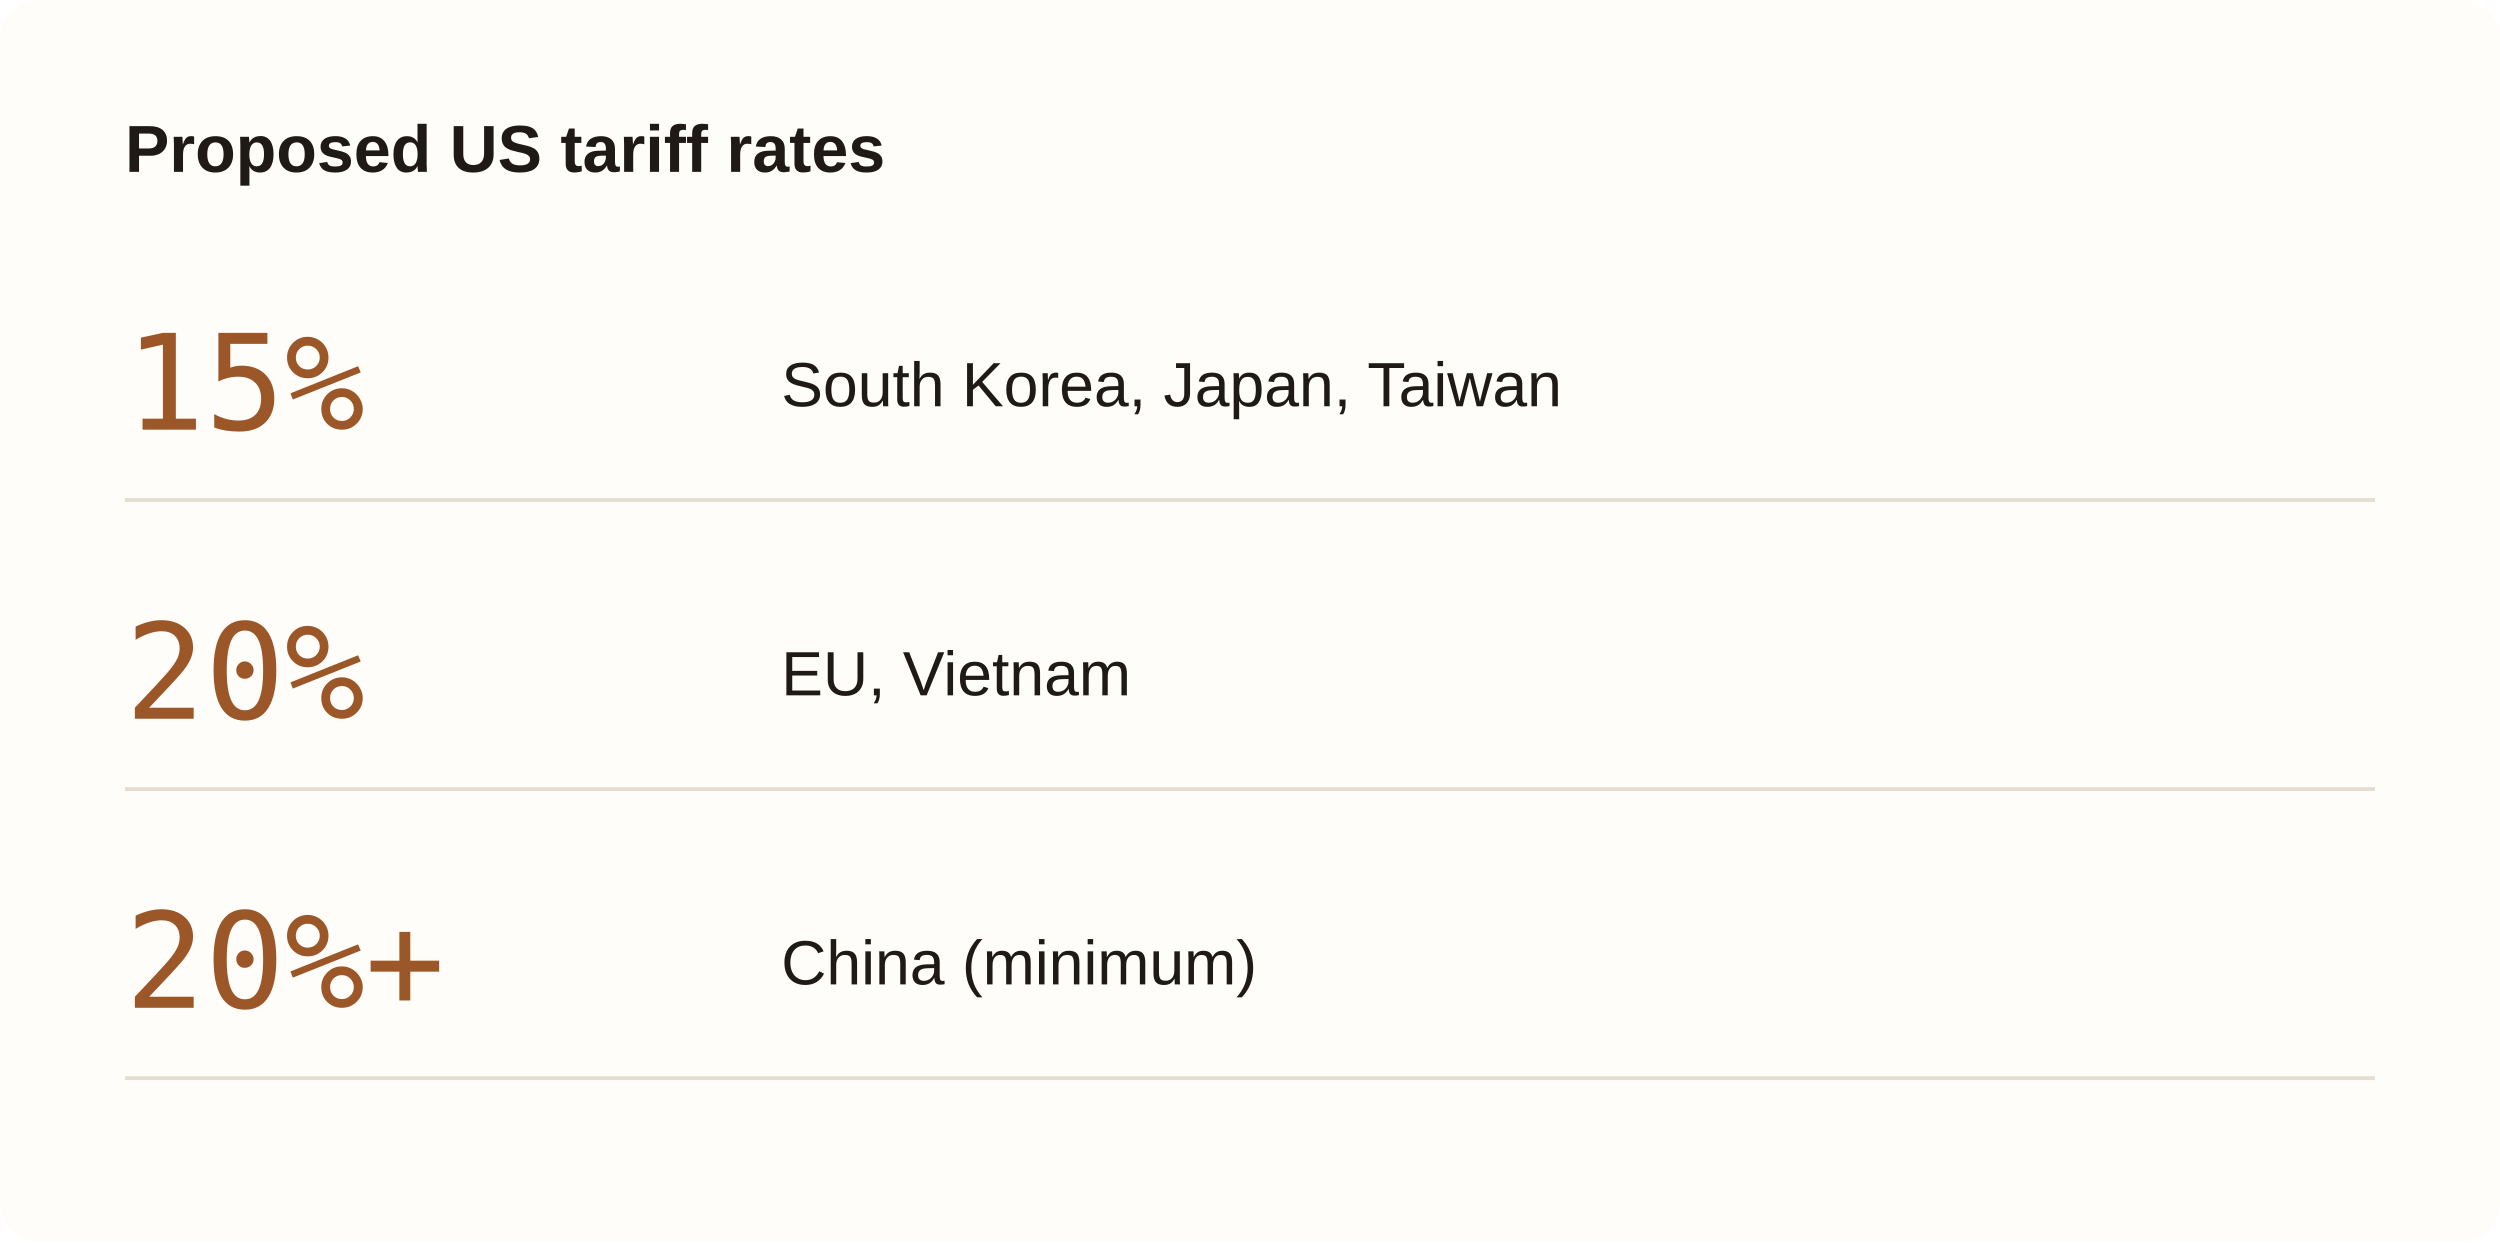
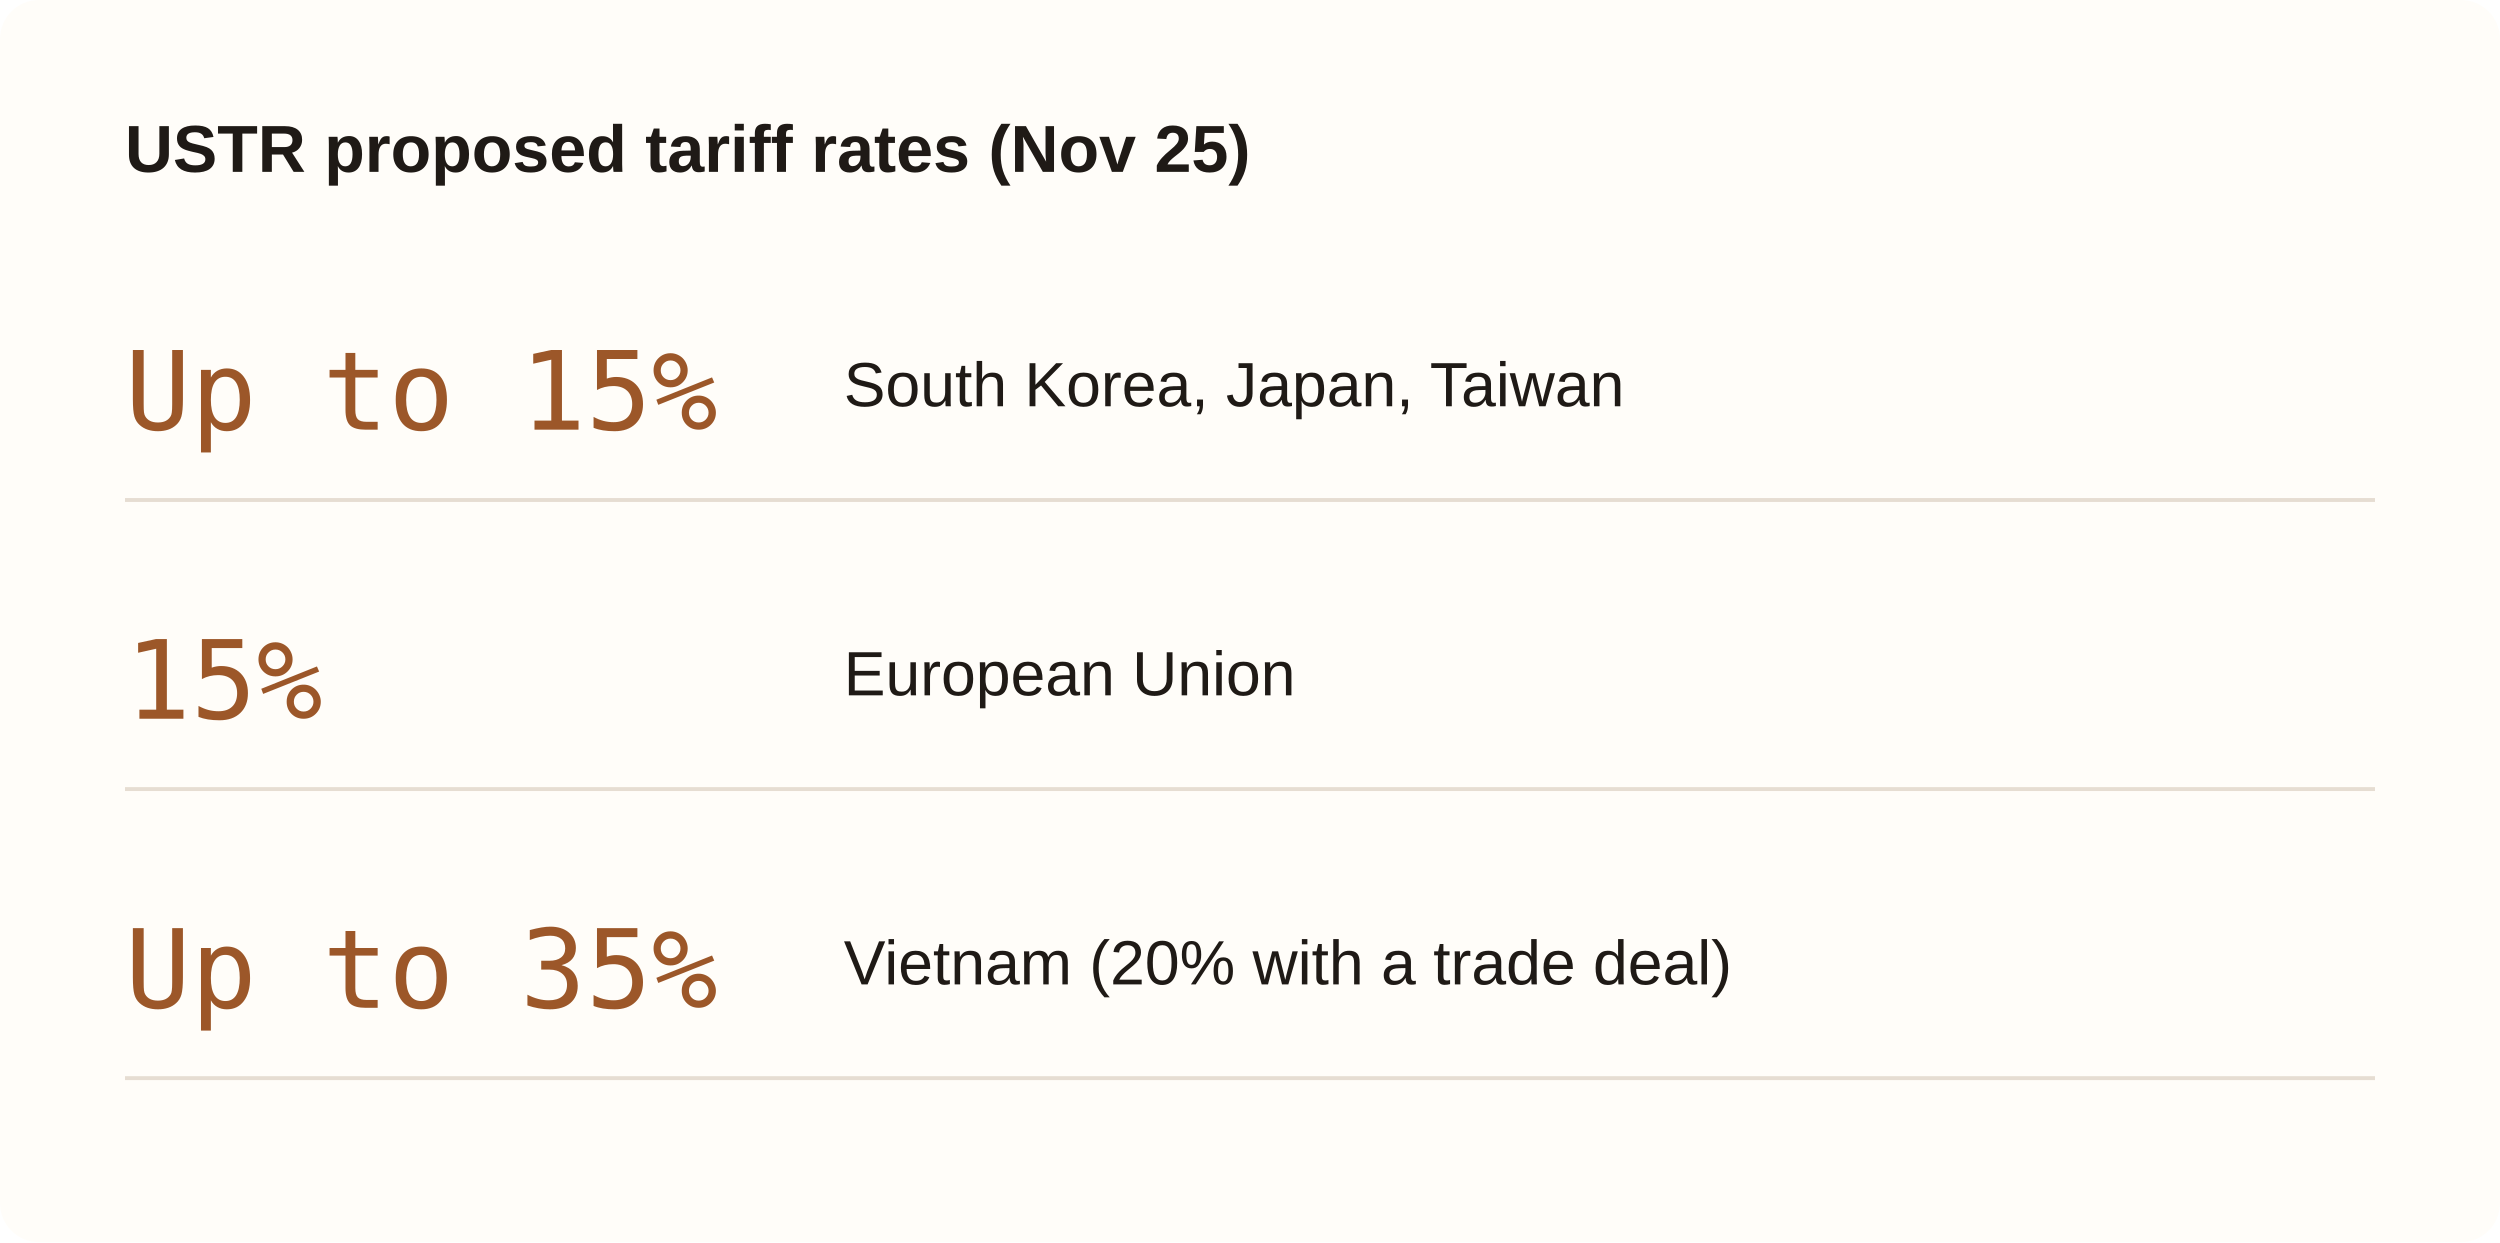
- <svg xmlns="http://www.w3.org/2000/svg" viewBox="0 0 640 318" width="640" height="318" role="img" aria-label="Proposed US tariff rates">
+ <svg xmlns="http://www.w3.org/2000/svg" viewBox="0 0 640 318" width="640" height="318" role="img" aria-label="USTR proposed tariff rates (Nov 25)">
  <style>
.bg{fill:#fffdf9}.t{fill:#1f1a16}.m{fill:#6f655c}.g{stroke:#e6ddd2}.ln{stroke:#c47b4a}.ar{fill:#c47b4a;fill-opacity:.10}.dot{fill:#c47b4a}.big{fill:#9c5729}
@media (prefers-color-scheme: dark){.bg{fill:#1d1916}.t{fill:#f3ece4}.m{fill:#a89d92}.g{stroke:#2f2924}.ln{stroke:#d38d5c}.ar{fill:#d38d5c}.dot{fill:#d38d5c}.big{fill:#e5a677}}
text{font-family:'IBM Plex Sans','Helvetica Neue',Arial,sans-serif}.mono{font-family:'IBM Plex Mono',Menlo,Consolas,monospace}
</style>
  <rect class="bg" width="640" height="318" rx="10" />
-   <text class="t" x="32" y="44" font-size="17" font-weight="600">Proposed US tariff rates</text>
-   <text class="big mono" x="32" y="110" font-size="34" font-weight="500">15%</text>
-   <text class="t" x="200" y="104" font-size="16">South Korea, Japan, Taiwan</text>
+   <text class="t" x="32" y="44" font-size="17" font-weight="600">USTR proposed tariff rates (Nov 25)</text>
+   <text class="big mono" x="32" y="110" font-size="28" font-weight="500">Up to 15%</text>
+   <text class="t" x="216" y="104" font-size="16">South Korea, Japan, Taiwan</text>
  <line class="g" x1="32" x2="608" y1="128" y2="128" stroke-width="1" />
-   <text class="big mono" x="32" y="184" font-size="34" font-weight="500">20%</text>
-   <text class="t" x="200" y="178" font-size="16">EU, Vietnam</text>
+   <text class="big mono" x="32" y="184" font-size="28" font-weight="500">15%</text>
+   <text class="t" x="216" y="178" font-size="16">European Union</text>
  <line class="g" x1="32" x2="608" y1="202" y2="202" stroke-width="1" />
-   <text class="big mono" x="32" y="258" font-size="34" font-weight="500">20%+</text>
-   <text class="t" x="200" y="252" font-size="16">China (minimum)</text>
+   <text class="big mono" x="32" y="258" font-size="28" font-weight="500">Up to 35%</text>
+   <text class="t" x="216" y="252" font-size="16">Vietnam (20% with a trade deal)</text>
  <line class="g" x1="32" x2="608" y1="276" y2="276" stroke-width="1" />
</svg>
